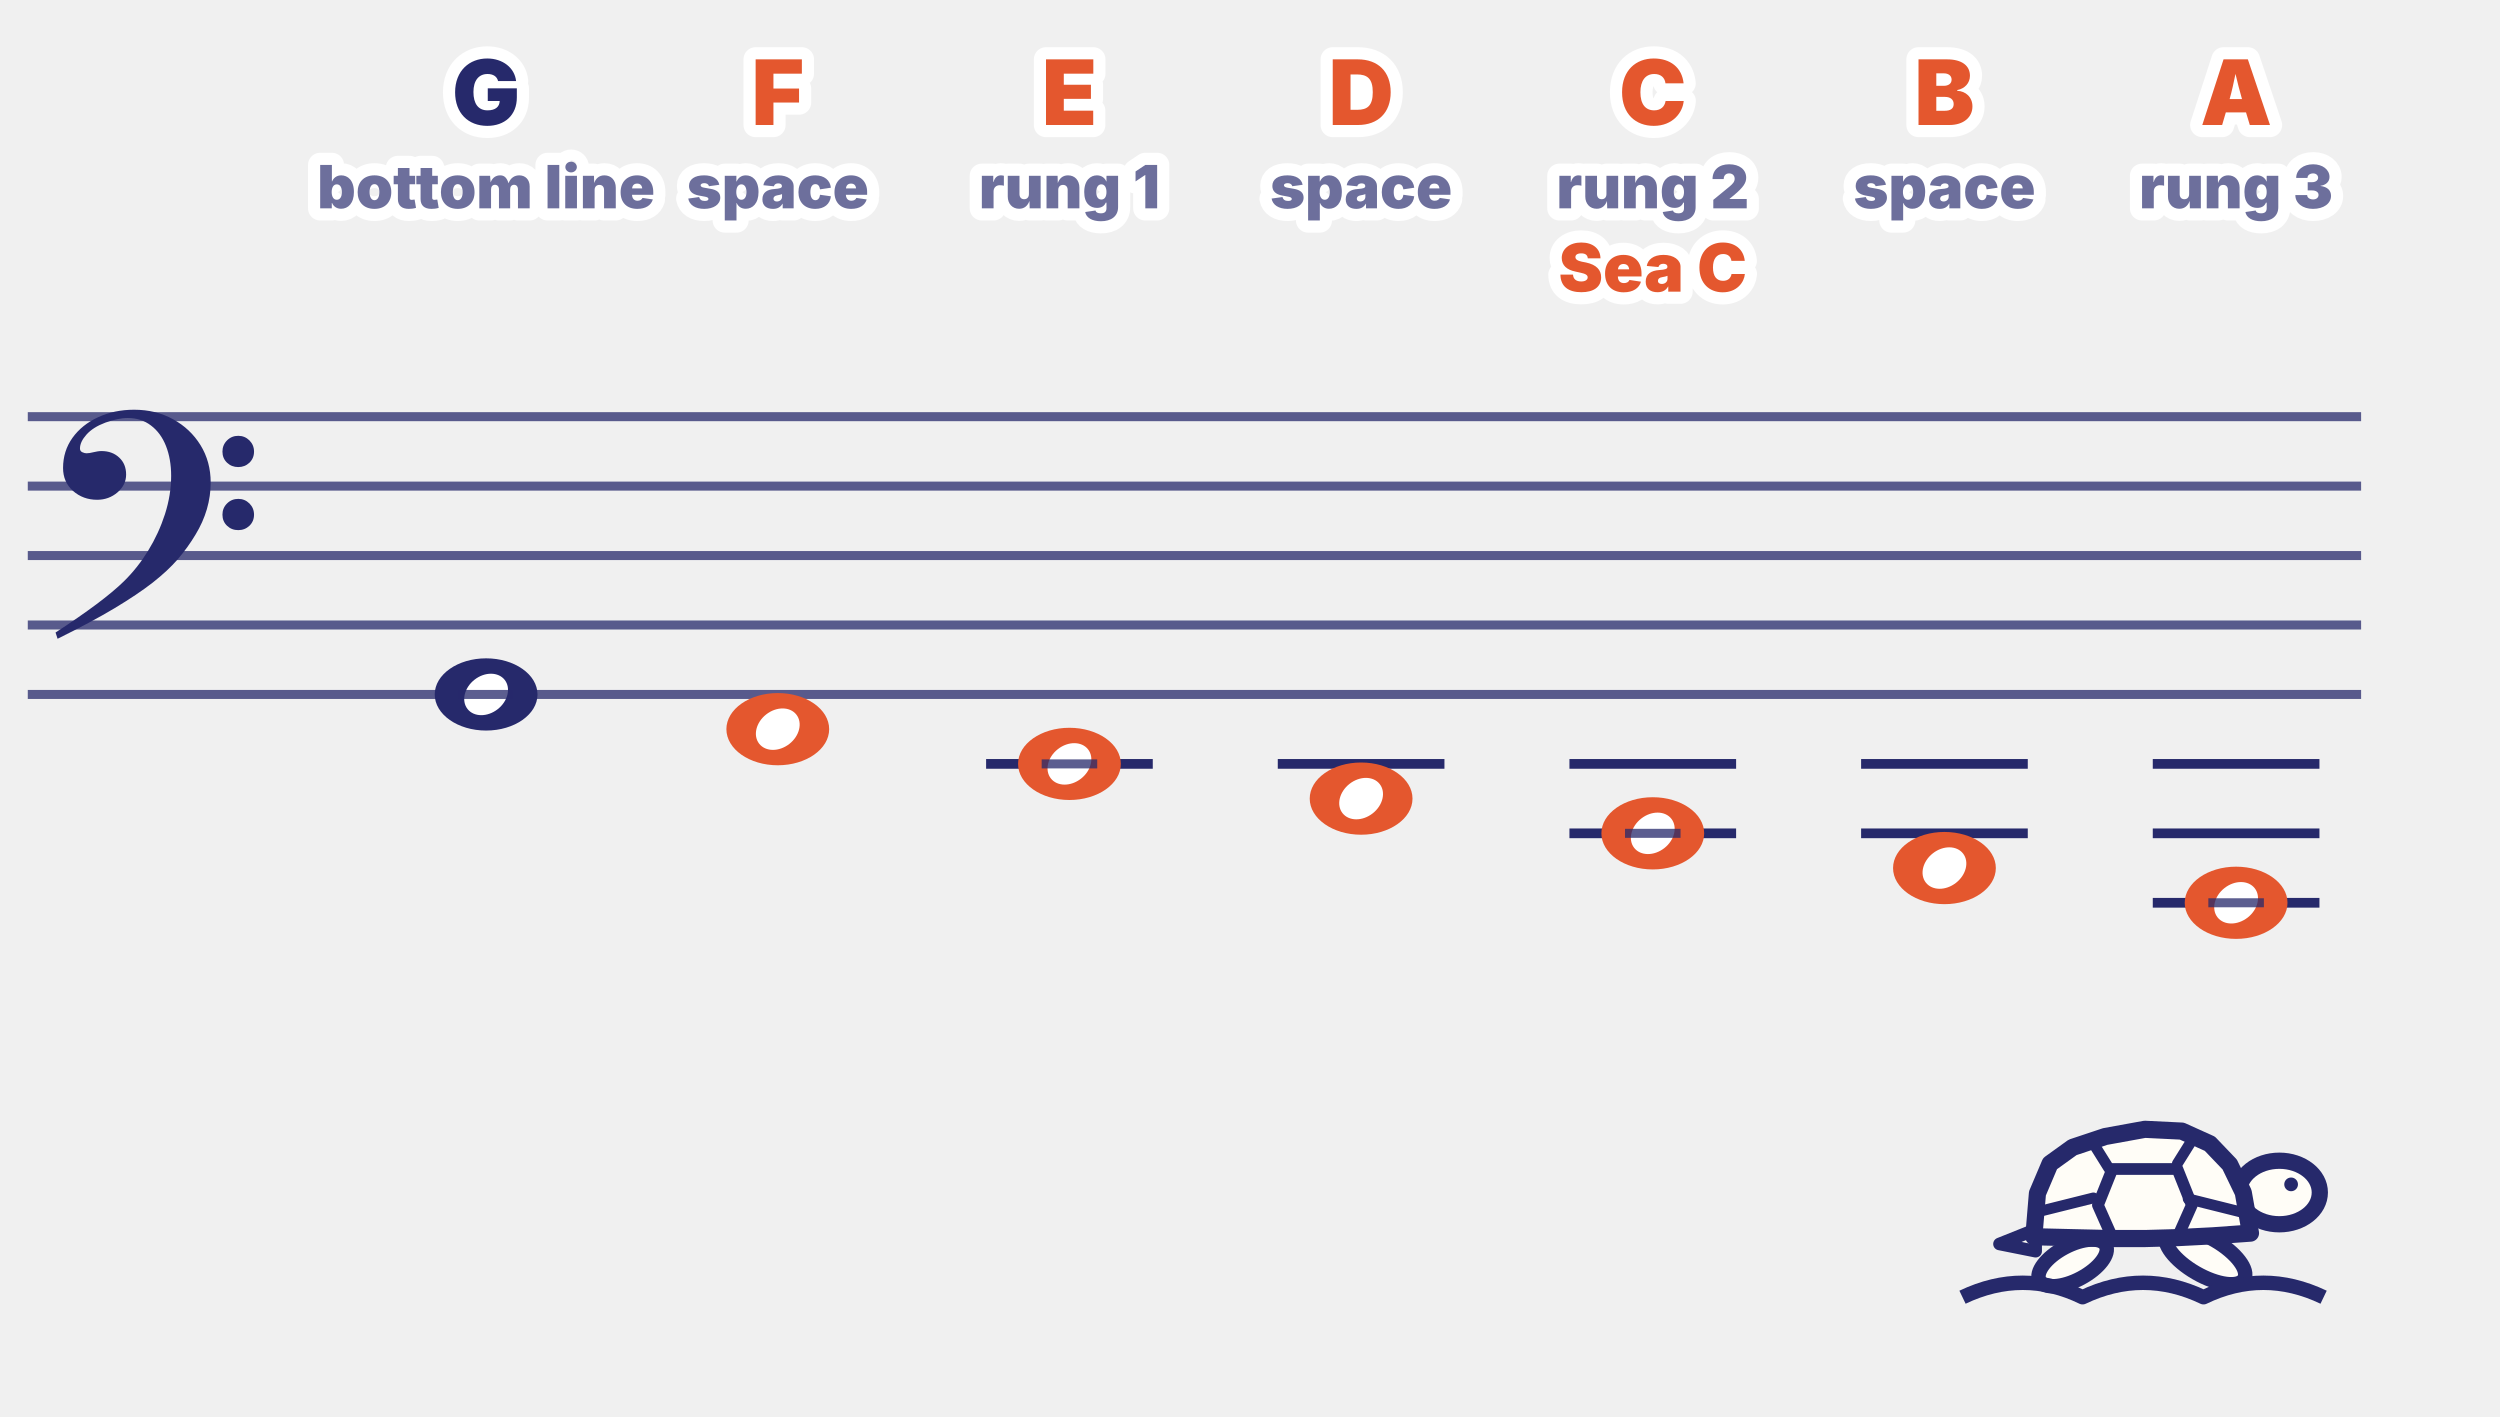
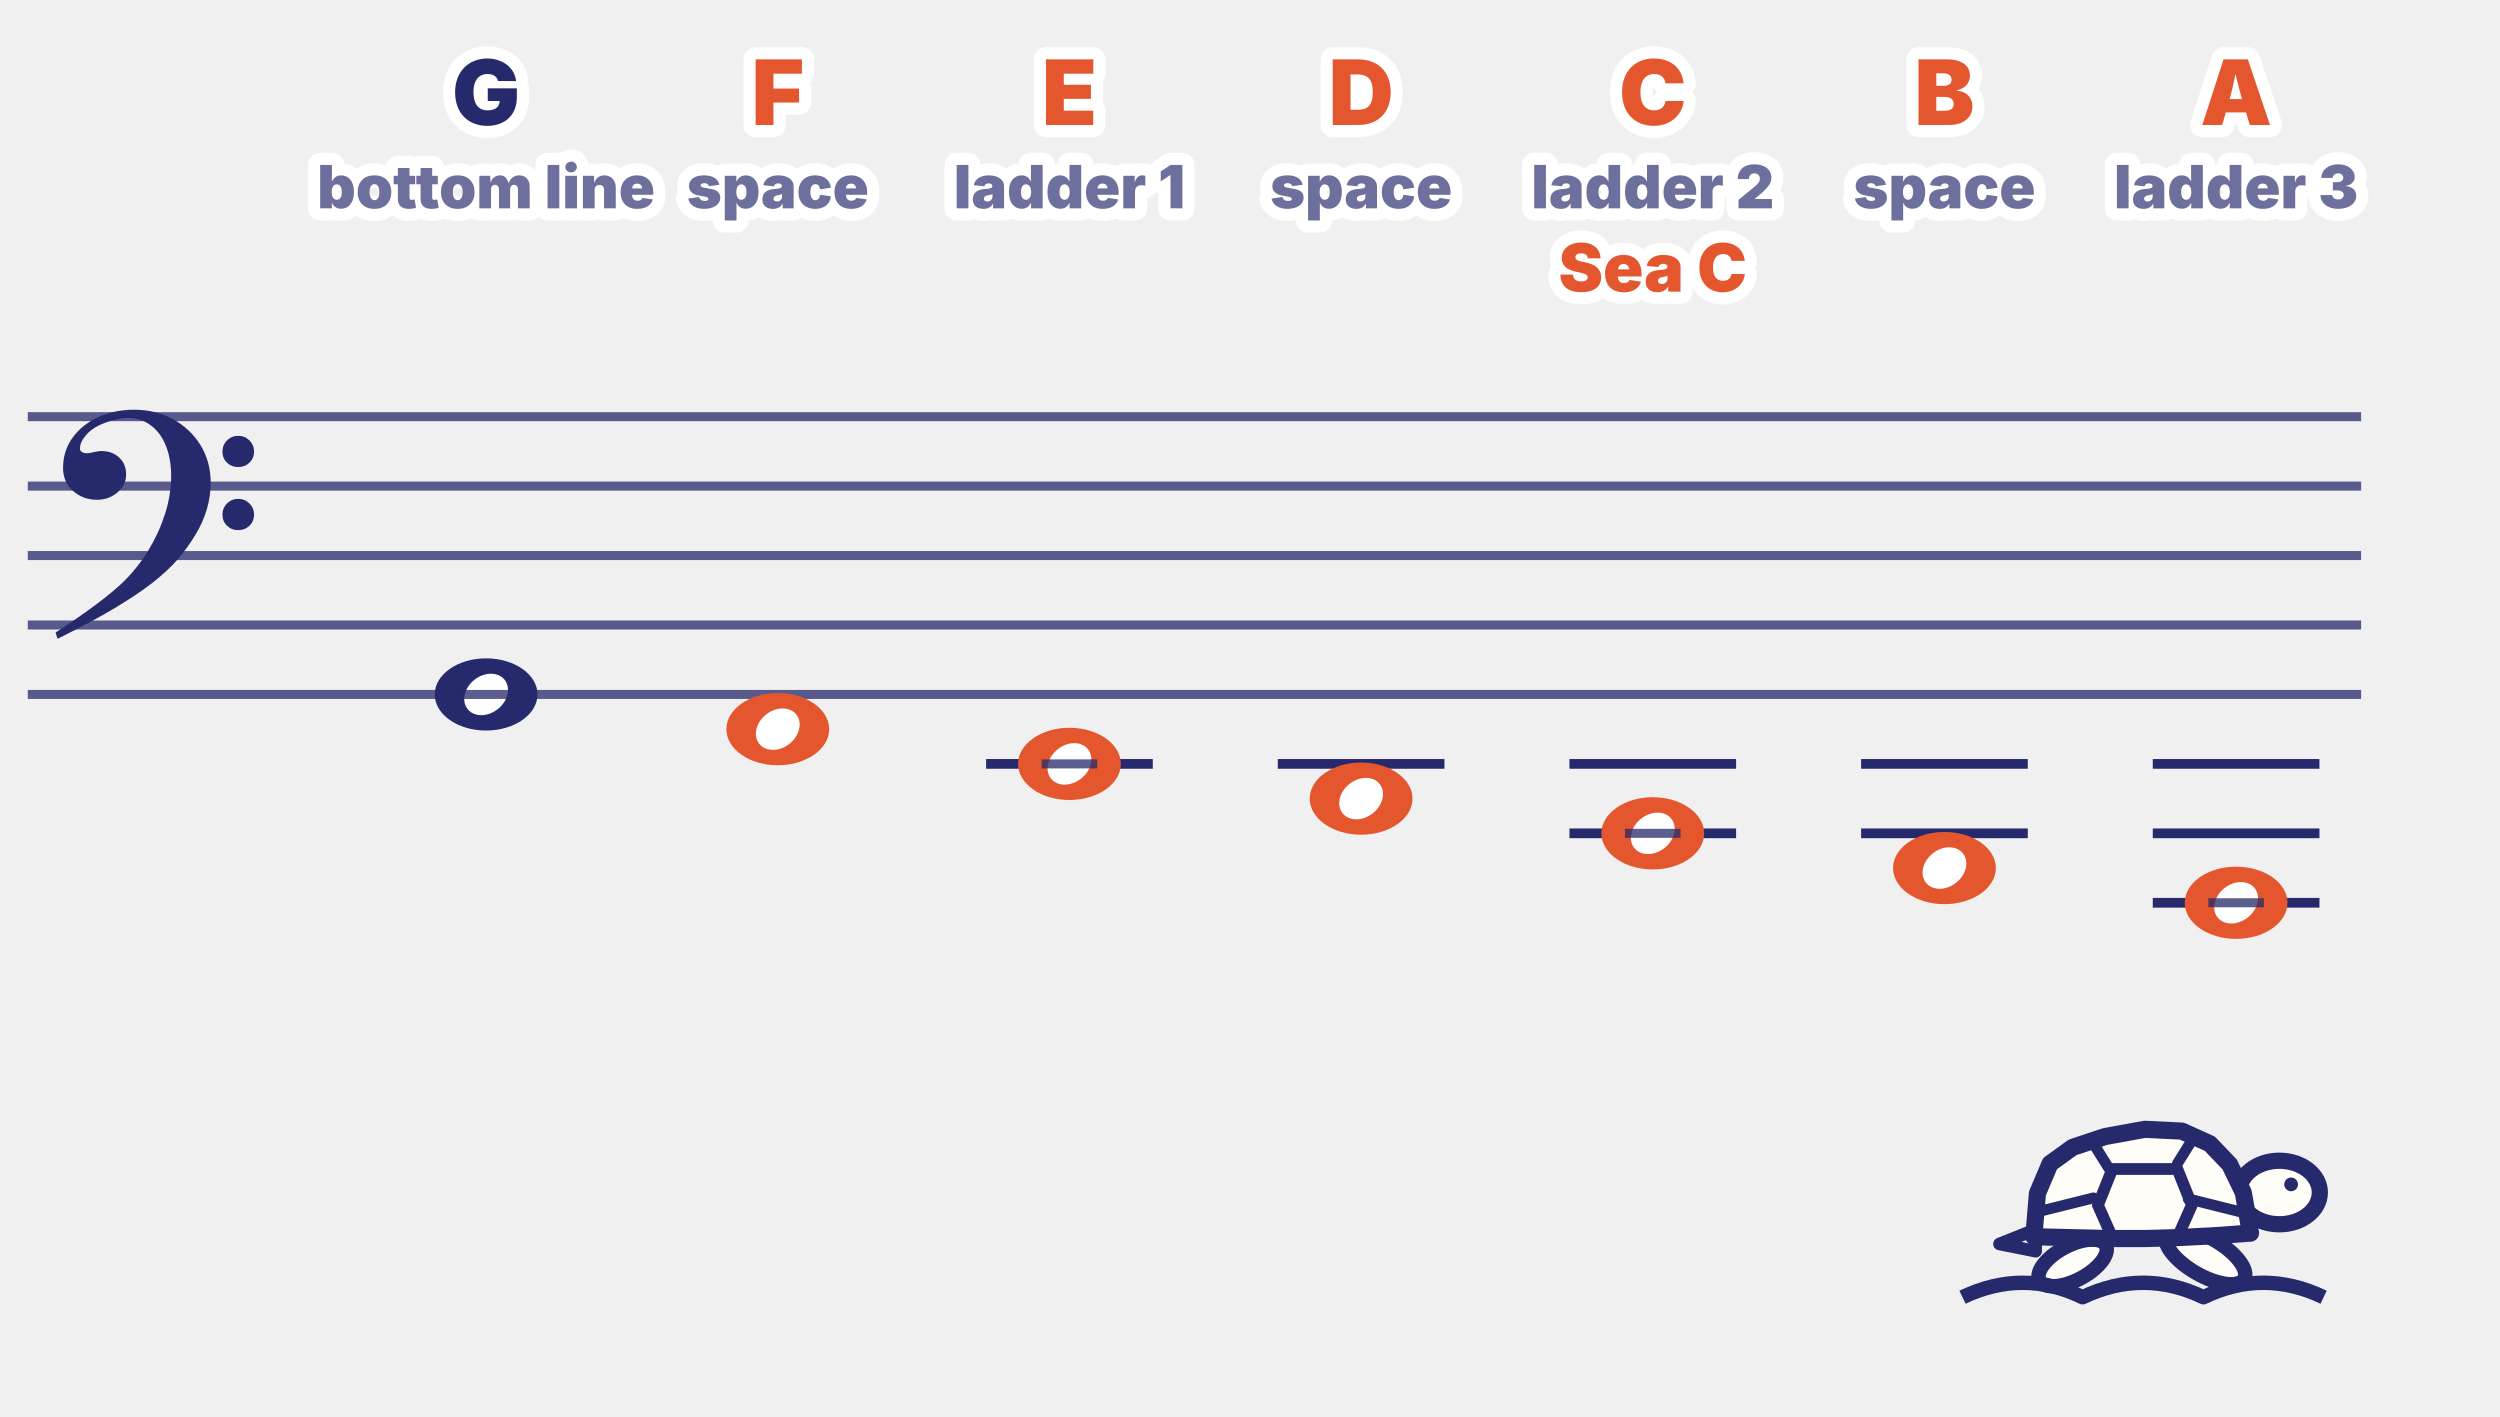
<svg xmlns="http://www.w3.org/2000/svg" viewBox="0 60 360 204" width="720" height="408">
  <line x1="4" x2="340" y1="160" y2="160" stroke="#26296b" stroke-opacity="0.75" stroke-width="1.3" />
  <line x1="4" x2="340" y1="150" y2="150" stroke="#26296b" stroke-opacity="0.75" stroke-width="1.3" />
  <line x1="4" x2="340" y1="140" y2="140" stroke="#26296b" stroke-opacity="0.75" stroke-width="1.3" />
  <line x1="4" x2="340" y1="130" y2="130" stroke="#26296b" stroke-opacity="0.75" stroke-width="1.3" />
  <line x1="4" x2="340" y1="120" y2="120" stroke="#26296b" stroke-opacity="0.75" stroke-width="1.3" />
  <g transform="translate(5.935484 156.1613) scale(1.032258)" style="visibility: visible;">
    <text x="0" y="0" font-size="40" fill="#26296b" style="font-family: &quot;Noto Music&quot;, &quot;Apple Symbols&quot;, &quot;Segoe UI Symbol&quot;, serif;">𝄢</text>
  </g>
  <g>
    <ellipse cx="70" cy="160" rx="7.4" ry="5.2" fill="#26296b" />
    <ellipse cx="70" cy="160" rx="3.4" ry="2.7" transform="rotate(-38 70 160)" fill="#fff" />
    <line x1="66" x2="74" y1="160" y2="160" stroke="#26296b" stroke-opacity="0.75" stroke-width="1.3" />
  </g>
  <g>
    <ellipse cx="112" cy="165" rx="7.4" ry="5.2" fill="#e4572e" />
    <ellipse cx="112" cy="165" rx="3.4" ry="2.7" transform="rotate(-38 112 165)" fill="#fff" />
  </g>
  <g>
    <line x1="142" x2="166" y1="170" y2="170" stroke="#26296b" stroke-width="1.4" />
    <ellipse cx="154" cy="170" rx="7.4" ry="5.2" fill="#e4572e" />
    <ellipse cx="154" cy="170" rx="3.4" ry="2.7" transform="rotate(-38 154 170)" fill="#fff" />
    <line x1="150" x2="158" y1="170" y2="170" stroke="#26296b" stroke-opacity="0.75" stroke-width="1.3" />
  </g>
  <g>
    <line x1="184" x2="208" y1="170" y2="170" stroke="#26296b" stroke-width="1.4" />
    <ellipse cx="196" cy="175" rx="7.4" ry="5.2" fill="#e4572e" />
    <ellipse cx="196" cy="175" rx="3.4" ry="2.7" transform="rotate(-38 196 175)" fill="#fff" />
  </g>
  <g>
    <line x1="226" x2="250" y1="170" y2="170" stroke="#26296b" stroke-width="1.4" />
    <line x1="226" x2="250" y1="180" y2="180" stroke="#26296b" stroke-width="1.4" />
    <ellipse cx="238" cy="180" rx="7.4" ry="5.2" fill="#e4572e" />
    <ellipse cx="238" cy="180" rx="3.4" ry="2.7" transform="rotate(-38 238 180)" fill="#fff" />
    <line x1="234" x2="242" y1="180" y2="180" stroke="#26296b" stroke-opacity="0.75" stroke-width="1.3" />
  </g>
  <g>
    <line x1="268" x2="292" y1="170" y2="170" stroke="#26296b" stroke-width="1.4" />
    <line x1="268" x2="292" y1="180" y2="180" stroke="#26296b" stroke-width="1.4" />
    <ellipse cx="280" cy="185" rx="7.4" ry="5.2" fill="#e4572e" />
    <ellipse cx="280" cy="185" rx="3.4" ry="2.7" transform="rotate(-38 280 185)" fill="#fff" />
  </g>
  <g>
    <line x1="310" x2="334" y1="170" y2="170" stroke="#26296b" stroke-width="1.4" />
    <line x1="310" x2="334" y1="180" y2="180" stroke="#26296b" stroke-width="1.4" />
    <line x1="310" x2="334" y1="190" y2="190" stroke="#26296b" stroke-width="1.4" />
    <ellipse cx="322" cy="190" rx="7.4" ry="5.2" fill="#e4572e" />
    <ellipse cx="322" cy="190" rx="3.4" ry="2.7" transform="rotate(-38 322 190)" fill="#fff" />
    <line x1="318" x2="326" y1="190" y2="190" stroke="#26296b" stroke-opacity="0.75" stroke-width="1.3" />
  </g>
  <g style="font-family: Inter, &quot;Apple SD Gothic Neo&quot;, &quot;Noto Sans KR&quot;, sans-serif; paint-order: stroke; stroke: rgb(255, 255, 255); stroke-width: 3.5; stroke-linejoin: round;">
    <g>
      <text x="70" y="78" font-size="13" font-weight="900" fill="#26296b" text-anchor="middle">G</text>
      <text x="70" y="90" font-size="8.6" font-weight="900" fill="#6d6f9c" text-anchor="middle">bottom line</text>
    </g>
    <g>
      <text x="112" y="78" font-size="13" font-weight="900" fill="#e4572e" text-anchor="middle">F</text>
      <text x="112" y="90" font-size="8.6" font-weight="900" fill="#6d6f9c" text-anchor="middle">space</text>
    </g>
    <g>
      <text x="154" y="78" font-size="13" font-weight="900" fill="#e4572e" text-anchor="middle">E</text>
-       <text x="154" y="90" font-size="8.6" font-weight="900" fill="#6d6f9c" text-anchor="middle">rung 1</text>
+       <text x="154" y="90" font-size="8.6" font-weight="900" fill="#6d6f9c" text-anchor="middle">ladder 1</text>
    </g>
    <g>
      <text x="196" y="78" font-size="13" font-weight="900" fill="#e4572e" text-anchor="middle">D</text>
      <text x="196" y="90" font-size="8.6" font-weight="900" fill="#6d6f9c" text-anchor="middle">space</text>
    </g>
    <g>
      <text x="238" y="78" font-size="13" font-weight="900" fill="#e4572e" text-anchor="middle">C</text>
-       <text x="238" y="90" font-size="8.6" font-weight="900" fill="#6d6f9c" text-anchor="middle">rung 2</text>
+       <text x="238" y="90" font-size="8.6" font-weight="900" fill="#6d6f9c" text-anchor="middle">ladder 2</text>
      <text x="238" y="102" font-size="9.6" font-weight="900" fill="#e4572e" text-anchor="middle">Sea C</text>
    </g>
    <g>
      <text x="280" y="78" font-size="13" font-weight="900" fill="#e4572e" text-anchor="middle">B</text>
      <text x="280" y="90" font-size="8.6" font-weight="900" fill="#6d6f9c" text-anchor="middle">space</text>
    </g>
    <g>
      <text x="322" y="78" font-size="13" font-weight="900" fill="#e4572e" text-anchor="middle">A</text>
-       <text x="322" y="90" font-size="8.6" font-weight="900" fill="#6d6f9c" text-anchor="middle">rung 3</text>
+       <text x="322" y="90" font-size="8.6" font-weight="900" fill="#6d6f9c" text-anchor="middle">ladder 3</text>
    </g>
  </g>
  <g transform="translate(280 200) scale(1.3)">
    <defs>
      <pattern id="penh6" width="3.2" height="3.2" patternUnits="userSpaceOnUse" patternTransform="rotate(40)">
        <rect width="3.2" height="3.2" fill="#fffdf7" />
        <line x1="0" y1="0" x2="0" y2="3.2" stroke="#26296b" stroke-width="1.15" />
      </pattern>
    </defs>
    <g transform="translate(0.2 0.6)">
      <ellipse cx="0" cy="0" rx="4.16" ry="1.92" fill="#fffdf7" stroke="#26296b" stroke-width="1.6" transform="matrix(0.8829 -0.4695 0.4695 0.8829 14 31.6)" />
    </g>
    <g transform="translate(-0.3 -0.1)">
      <ellipse cx="0" cy="0" rx="4.96" ry="2.08" fill="#fffdf7" stroke="#26296b" stroke-width="1.6" transform="matrix(0.866 0.5 -0.5 0.866 29.2 31.6)" />
    </g>
    <g transform="translate(0.1 0.1)">
      <path d="M10,28.4 L6,30 L10,30.8 Z" fill="#fffdf7" stroke="#26296b" stroke-width="1.4" stroke-linejoin="round" />
    </g>
    <g transform="translate(-0.1 -0.8)">
      <ellipse cx="37.2" cy="25.2" rx="4.48" ry="3.52" fill="#fffdf7" stroke="#26296b" stroke-width="1.8" />
    </g>
    <g transform="translate(-0.1 -0.7)">
      <ellipse cx="38.5" cy="24.2" rx="0.76" ry="0.76" fill="#26296b" />
    </g>
    <path d="M9.9 29.3L10.3 24.5L11.7 21.2L14.2 19.4L17.8 18.2L22.2 17.4L26.3 17.6L29.4 19L31.6 21.3L33.1 24.4L33.9 28.9L29.7 29.2L25.8 29.4L22.2 29.5L18.3 29.5L14 29.4Z" fill="#fffdf7" stroke="#26296b" stroke-width="1.9" stroke-linejoin="round" />
    <g transform="translate(0.2 0.6)">
      <path d="M18.4,21.2 L25.6,21.2 L27.2,25.2 L25.6,28.8 L18.4,28.8 L16.8,25.2 Z" fill="none" stroke="#26296b" stroke-width="1.3" stroke-linejoin="round" />
    </g>
    <g transform="translate(-0.3 -0.2)">
      <line x1="16.8" y1="25.2" x2="10.4" y2="26.8" fill="none" stroke="#26296b" stroke-width="1.2" stroke-linecap="round" />
    </g>
    <g transform="translate(-0.2 -0.1)">
      <line x1="27.2" y1="25.2" x2="33.6" y2="26.8" fill="none" stroke="#26296b" stroke-width="1.2" stroke-linecap="round" />
    </g>
    <g transform="translate(-0.2 0.5)">
      <line x1="18.4" y1="21.2" x2="16.4" y2="18" fill="none" stroke="#26296b" stroke-width="1.2" stroke-linecap="round" />
    </g>
    <g transform="translate(0.2 0)">
      <line x1="25.6" y1="21.2" x2="27.6" y2="18" fill="none" stroke="#26296b" stroke-width="1.2" stroke-linecap="round" />
    </g>
    <path d="M2,36 Q8.7,32.8 15.3,36 Q22,32.8 28.7,36 Q35.3,32.8 42,36" fill="none" stroke="#26296b" stroke-width="1.6" stroke-linejoin="round" />
  </g>
</svg>
